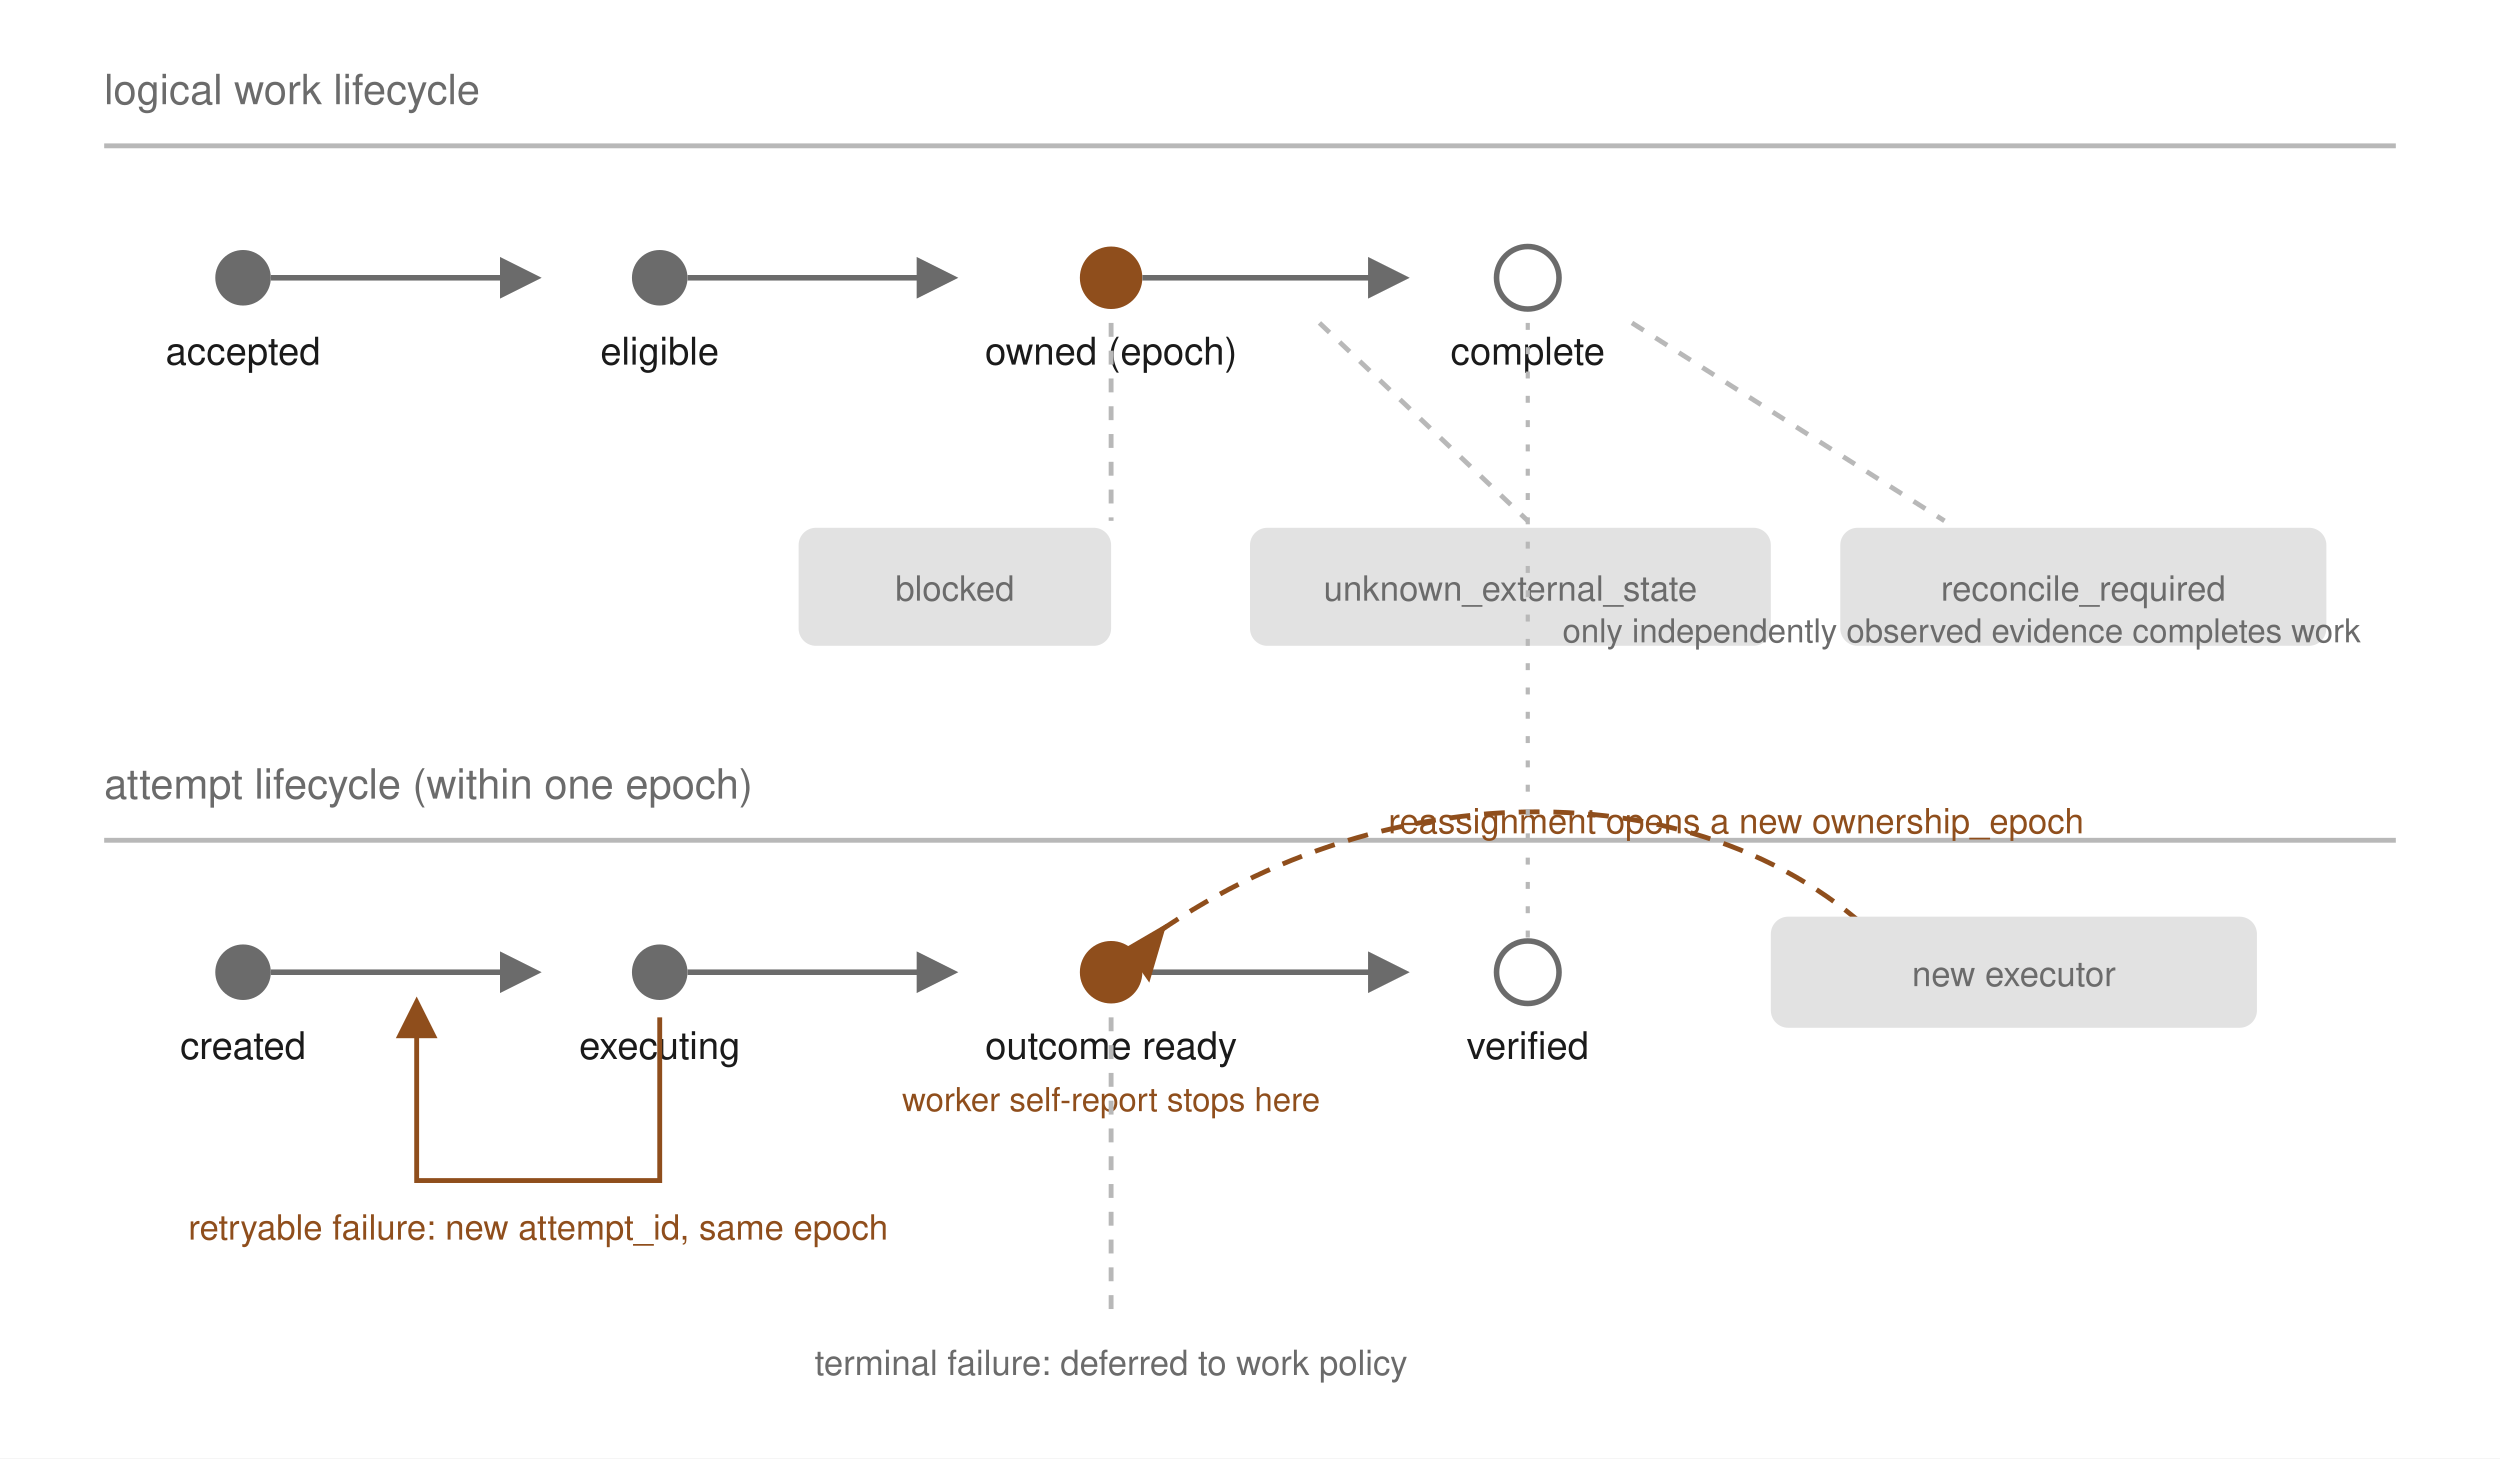
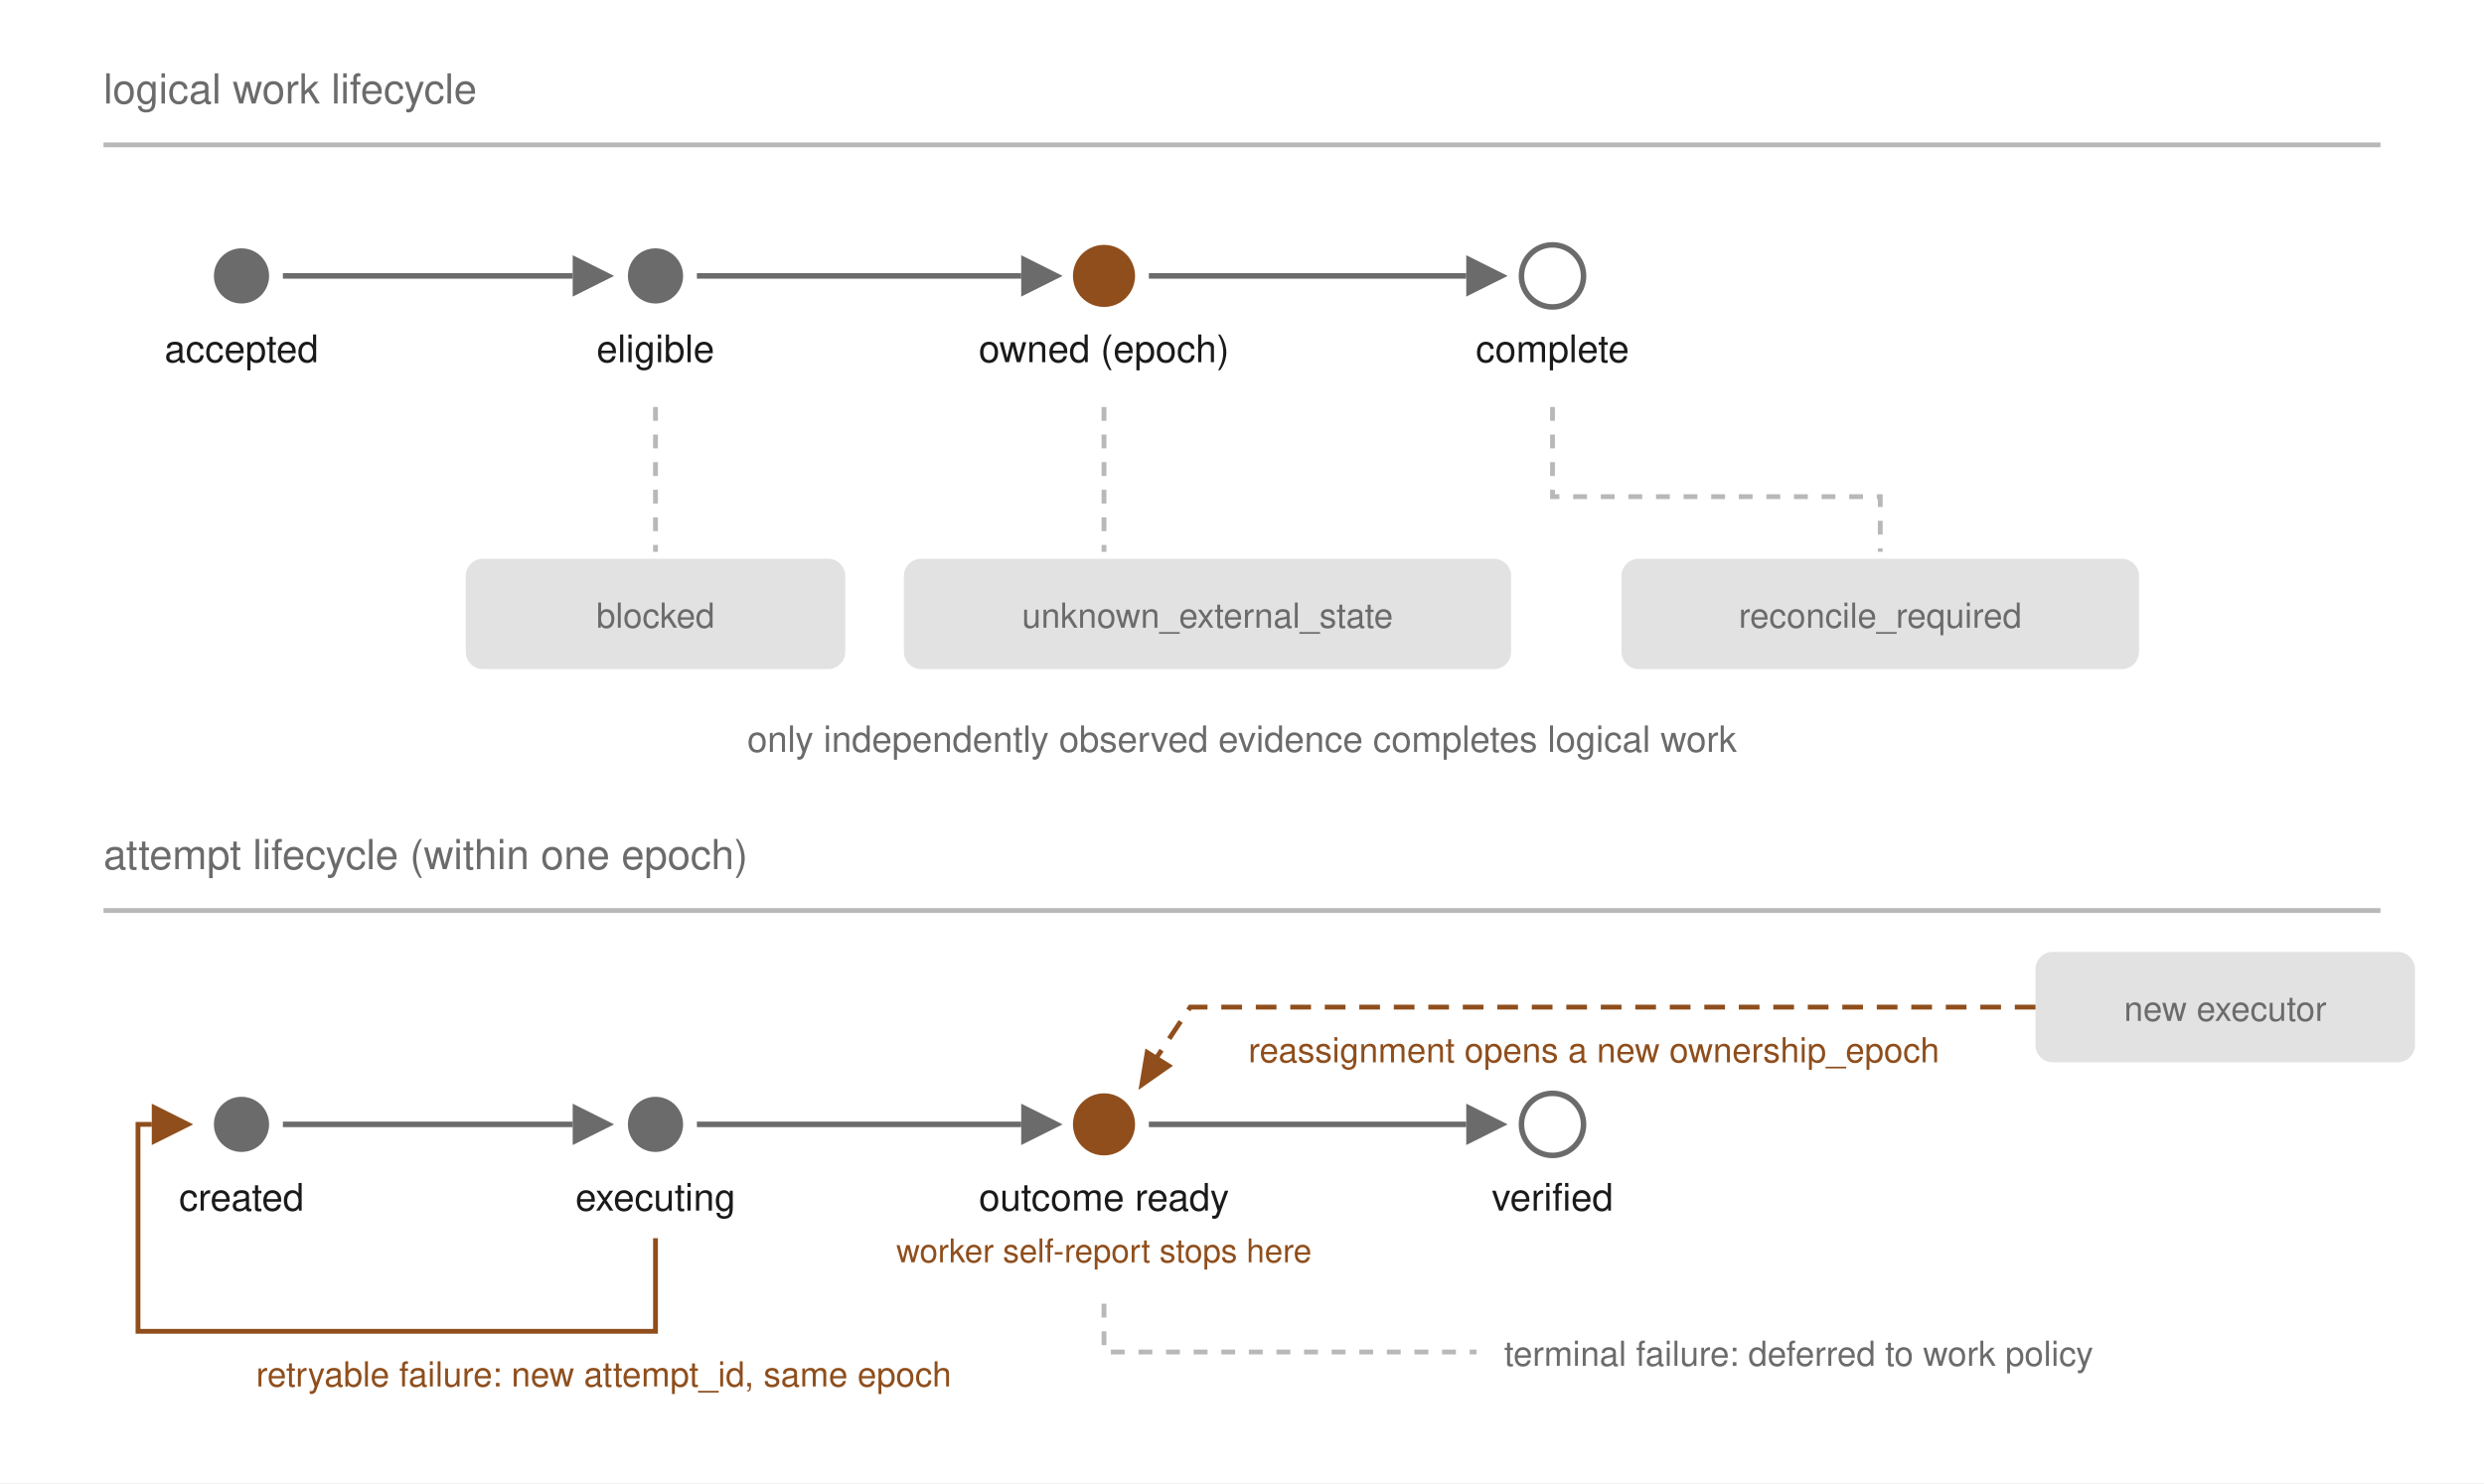
- <svg xmlns="http://www.w3.org/2000/svg" viewBox="0 0 720 420" width="720" height="420" role="img" aria-labelledby="figtitle-ch07-factory-state-machine" class="bookfig">
+ <svg xmlns="http://www.w3.org/2000/svg" viewBox="0 0 720 430" width="720" height="430" role="img" aria-labelledby="figtitle-ch07-factory-state-machine" class="bookfig">
  <style>.bookfig .f-bg{fill:#ffffff}.bookfig .s-bg{stroke:#ffffff}.bookfig .f-ink{fill:#1a1a1a}.bookfig .s-ink{stroke:#1a1a1a}.bookfig .f-mid{fill:#6b6b6b}.bookfig .s-mid{stroke:#6b6b6b}.bookfig .f-faint{fill:#b8b8b8}.bookfig .s-faint{stroke:#b8b8b8}.bookfig .f-wash{fill:#e2e2e2}.bookfig .s-wash{stroke:#e2e2e2}.bookfig .f-accent{fill:#8f4e1c}.bookfig .s-accent{stroke:#8f4e1c}.bookfig .f-onacc{fill:#ffffff}.bookfig .s-onacc{stroke:#ffffff}@media (prefers-color-scheme:dark){.bookfig .f-bg{fill:#232019}.bookfig .s-bg{stroke:#232019}.bookfig .f-ink{fill:#ede5d6}.bookfig .s-ink{stroke:#ede5d6}.bookfig .f-mid{fill:#9a8f7c}.bookfig .s-mid{stroke:#9a8f7c}.bookfig .f-faint{fill:#5c5346}.bookfig .s-faint{stroke:#5c5346}.bookfig .f-wash{fill:#3d382f}.bookfig .s-wash{stroke:#3d382f}.bookfig .f-accent{fill:#df9d5e}.bookfig .s-accent{stroke:#df9d5e}.bookfig .f-onacc{fill:#232019}.bookfig .s-onacc{stroke:#232019}}:where([data-theme="dark"]) .bookfig .f-bg{fill:#232019}:where([data-theme="dark"]) .bookfig .s-bg{stroke:#232019}:where([data-theme="dark"]) .bookfig .f-ink{fill:#ede5d6}:where([data-theme="dark"]) .bookfig .s-ink{stroke:#ede5d6}:where([data-theme="dark"]) .bookfig .f-mid{fill:#9a8f7c}:where([data-theme="dark"]) .bookfig .s-mid{stroke:#9a8f7c}:where([data-theme="dark"]) .bookfig .f-faint{fill:#5c5346}:where([data-theme="dark"]) .bookfig .s-faint{stroke:#5c5346}:where([data-theme="dark"]) .bookfig .f-wash{fill:#3d382f}:where([data-theme="dark"]) .bookfig .s-wash{stroke:#3d382f}:where([data-theme="dark"]) .bookfig .f-accent{fill:#df9d5e}:where([data-theme="dark"]) .bookfig .s-accent{stroke:#df9d5e}:where([data-theme="dark"]) .bookfig .f-onacc{fill:#232019}:where([data-theme="dark"]) .bookfig .s-onacc{stroke:#232019}:where([data-theme="light"]) .bookfig .f-bg{fill:#ffffff}:where([data-theme="light"]) .bookfig .s-bg{stroke:#ffffff}:where([data-theme="light"]) .bookfig .f-ink{fill:#1a1a1a}:where([data-theme="light"]) .bookfig .s-ink{stroke:#1a1a1a}:where([data-theme="light"]) .bookfig .f-mid{fill:#6b6b6b}:where([data-theme="light"]) .bookfig .s-mid{stroke:#6b6b6b}:where([data-theme="light"]) .bookfig .f-faint{fill:#b8b8b8}:where([data-theme="light"]) .bookfig .s-faint{stroke:#b8b8b8}:where([data-theme="light"]) .bookfig .f-wash{fill:#e2e2e2}:where([data-theme="light"]) .bookfig .s-wash{stroke:#e2e2e2}:where([data-theme="light"]) .bookfig .f-accent{fill:#8f4e1c}:where([data-theme="light"]) .bookfig .s-accent{stroke:#8f4e1c}:where([data-theme="light"]) .bookfig .f-onacc{fill:#ffffff}:where([data-theme="light"]) .bookfig .s-onacc{stroke:#ffffff}</style>
-   <rect class="f-bg" width="720" height="420" />
+   <rect class="f-bg" width="720" height="430" />
  <text class="f-mid" x="30" y="30" font-family="Helvetica, Arial, sans-serif" font-size="12">logical work lifecycle</text>
  <line class="s-faint" x1="30" y1="42" x2="690" y2="42" stroke-width="1.4" />
  <circle class="f-mid" cx="70" cy="80" r="8" />
  <text class="f-ink" x="70" y="105" font-family="Helvetica, Arial, sans-serif" font-size="11" text-anchor="middle">accepted</text>
-   <line class="s-mid" x1="78" y1="80" x2="150" y2="80" stroke-width="1.6" />
-   <polygon class="f-mid" points="144,74 156,80 144,86" />
+   <line class="s-mid" x1="82" y1="80" x2="166" y2="80" stroke-width="1.6" />
+   <polygon class="f-mid" points="178,80 166,74 166,86" />
  <circle class="f-mid" cx="190" cy="80" r="8" />
  <text class="f-ink" x="190" y="105" font-family="Helvetica, Arial, sans-serif" font-size="11" text-anchor="middle">eligible</text>
-   <line class="s-mid" x1="198" y1="80" x2="270" y2="80" stroke-width="1.6" />
-   <polygon class="f-mid" points="264,74 276,80 264,86" />
+   <line class="s-mid" x1="202" y1="80" x2="296" y2="80" stroke-width="1.6" />
+   <polygon class="f-mid" points="308,80 296,74 296,86" />
  <circle class="f-accent" cx="320" cy="80" r="9" />
  <text class="f-ink" x="320" y="105" font-family="Helvetica, Arial, sans-serif" font-size="11" text-anchor="middle">owned (epoch)</text>
-   <line class="s-mid" x1="329" y1="80" x2="400" y2="80" stroke-width="1.6" />
-   <polygon class="f-mid" points="394,74 406,80 394,86" />
-   <circle class="f-bg s-mid" cx="440" cy="80" r="9" stroke-width="1.6" />
-   <text class="f-ink" x="440" y="105" font-family="Helvetica, Arial, sans-serif" font-size="11" text-anchor="middle">complete</text>
-   <line class="s-faint" x1="320" y1="93" x2="320" y2="150" stroke-width="1.4" stroke-dasharray="4 4" />
-   <rect class="f-wash" x="230" y="152" width="90" height="34" rx="5" />
-   <text class="f-mid" x="275" y="173" font-family="Helvetica, Arial, sans-serif" font-size="10" text-anchor="middle">blocked</text>
-   <line class="s-faint" x1="380" y1="93" x2="440" y2="150" stroke-width="1.4" stroke-dasharray="4 4" />
-   <rect class="f-wash" x="360" y="152" width="150" height="34" rx="5" />
-   <text class="f-mid" x="435" y="173" font-family="Helvetica, Arial, sans-serif" font-size="10" text-anchor="middle">unknown_external_state</text>
-   <line class="s-faint" x1="470" y1="93" x2="560" y2="150" stroke-width="1.4" stroke-dasharray="4 4" />
-   <rect class="f-wash" x="530" y="152" width="140" height="34" rx="5" />
-   <text class="f-mid" x="600" y="173" font-family="Helvetica, Arial, sans-serif" font-size="10" text-anchor="middle">reconcile_required</text>
-   <text class="f-mid" x="30" y="230" font-family="Helvetica, Arial, sans-serif" font-size="12">attempt lifecycle (within one epoch)</text>
-   <line class="s-faint" x1="30" y1="242" x2="690" y2="242" stroke-width="1.4" />
-   <circle class="f-mid" cx="70" cy="280" r="8" />
-   <text class="f-ink" x="70" y="305" font-family="Helvetica, Arial, sans-serif" font-size="11" text-anchor="middle">created</text>
-   <line class="s-mid" x1="78" y1="280" x2="150" y2="280" stroke-width="1.6" />
-   <polygon class="f-mid" points="144,274 156,280 144,286" />
-   <circle class="f-mid" cx="190" cy="280" r="8" />
-   <text class="f-ink" x="190" y="305" font-family="Helvetica, Arial, sans-serif" font-size="11" text-anchor="middle">executing</text>
-   <line class="s-mid" x1="198" y1="280" x2="270" y2="280" stroke-width="1.6" />
-   <polygon class="f-mid" points="264,274 276,280 264,286" />
-   <circle class="f-accent" cx="320" cy="280" r="9" />
-   <text class="f-ink" x="320" y="305" font-family="Helvetica, Arial, sans-serif" font-size="11" text-anchor="middle">outcome ready</text>
-   <text class="f-accent" x="320" y="320" font-family="Helvetica, Arial, sans-serif" font-size="9.5" text-anchor="middle">worker self-report stops here</text>
-   <line class="s-mid" x1="330" y1="280" x2="400" y2="280" stroke-width="1.6" />
-   <polygon class="f-mid" points="394,274 406,280 394,286" />
-   <circle class="f-bg s-mid" cx="440" cy="280" r="9" stroke-width="1.6" />
-   <text class="f-ink" x="440" y="305" font-family="Helvetica, Arial, sans-serif" font-size="11" text-anchor="middle">verified</text>
-   <path class="s-accent" d="M190 293 L190 340 L120 340 L120 293" fill="none" stroke-width="1.4" marker-end="url(#arrow)" />
-   <polygon class="f-accent" points="114,299 120,287 126,299" />
-   <text class="f-accent" x="155" y="357" font-family="Helvetica, Arial, sans-serif" font-size="10" text-anchor="middle">retryable failure: new attempt_id, same epoch</text>
-   <path class="s-faint" d="M320 293 L320 380" fill="none" stroke-width="1.4" stroke-dasharray="4 4" />
-   <text class="f-mid" x="320" y="396" font-family="Helvetica, Arial, sans-serif" font-size="10" text-anchor="middle">terminal failure: deferred to work policy</text>
-   <path class="s-accent" d="M550 280 C 500 220, 400 220, 330 271" fill="none" stroke-width="1.4" stroke-dasharray="6 4" />
-   <polygon class="f-accent" points="336,266 324,273 331,283" />
-   <text class="f-accent" x="500" y="240" font-family="Helvetica, Arial, sans-serif" font-size="10" text-anchor="middle">reassignment opens a new ownership_epoch</text>
-   <rect class="f-wash" x="510" y="264" width="140" height="32" rx="5" />
-   <text class="f-mid" x="580" y="284" font-family="Helvetica, Arial, sans-serif" font-size="10" text-anchor="middle">new executor</text>
-   <line class="s-faint" x1="440" y1="93" x2="440" y2="271" stroke-width="1.2" stroke-dasharray="2 5" />
-   <text class="f-mid" x="450" y="185" font-family="Helvetica, Arial, sans-serif" font-size="9.5">only independently observed evidence completes work</text>
+   <line class="s-mid" x1="333" y1="80" x2="425" y2="80" stroke-width="1.6" />
+   <polygon class="f-mid" points="437,80 425,74 425,86" />
+   <circle class="f-bg s-mid" cx="450" cy="80" r="9" stroke-width="1.6" />
+   <text class="f-ink" x="450" y="105" font-family="Helvetica, Arial, sans-serif" font-size="11" text-anchor="middle">complete</text>
+   <line class="s-faint" x1="190" y1="118" x2="190" y2="160" stroke-width="1.4" stroke-dasharray="4 4" />
+   <rect class="f-wash" x="135" y="162" width="110" height="32" rx="5" />
+   <text class="f-mid" x="190" y="182" font-family="Helvetica, Arial, sans-serif" font-size="10" text-anchor="middle">blocked</text>
+   <line class="s-faint" x1="320" y1="118" x2="320" y2="160" stroke-width="1.4" stroke-dasharray="4 4" />
+   <rect class="f-wash" x="262" y="162" width="176" height="32" rx="5" />
+   <text class="f-mid" x="350" y="182" font-family="Helvetica, Arial, sans-serif" font-size="10" text-anchor="middle">unknown_external_state</text>
+   <polyline class="s-faint" points="450,118 450,144 545,144 545,160" fill="none" stroke-width="1.4" stroke-dasharray="4 4" />
+   <rect class="f-wash" x="470" y="162" width="150" height="32" rx="5" />
+   <text class="f-mid" x="545" y="182" font-family="Helvetica, Arial, sans-serif" font-size="10" text-anchor="middle">reconcile_required</text>
+   <text class="f-mid" x="360" y="218" font-family="Helvetica, Arial, sans-serif" font-size="10.5" text-anchor="middle">only independently observed evidence completes logical work</text>
+   <text class="f-mid" x="30" y="252" font-family="Helvetica, Arial, sans-serif" font-size="12">attempt lifecycle (within one epoch)</text>
+   <line class="s-faint" x1="30" y1="264" x2="690" y2="264" stroke-width="1.4" />
+   <rect class="f-wash" x="590" y="276" width="110" height="32" rx="5" />
+   <text class="f-mid" x="645" y="296" font-family="Helvetica, Arial, sans-serif" font-size="10" text-anchor="middle">new executor</text>
+   <polyline class="s-accent" points="590,292 345,292 335,307" fill="none" stroke-width="1.4" stroke-dasharray="6 4" />
+   <polygon class="f-accent" points="330,316 340,309 332,304" />
+   <text class="f-accent" x="462" y="308" font-family="Helvetica, Arial, sans-serif" font-size="10" text-anchor="middle">reassignment opens a new ownership_epoch</text>
+   <circle class="f-mid" cx="70" cy="326" r="8" />
+   <text class="f-ink" x="70" y="351" font-family="Helvetica, Arial, sans-serif" font-size="11" text-anchor="middle">created</text>
+   <line class="s-mid" x1="82" y1="326" x2="166" y2="326" stroke-width="1.6" />
+   <polygon class="f-mid" points="178,326 166,320 166,332" />
+   <circle class="f-mid" cx="190" cy="326" r="8" />
+   <text class="f-ink" x="190" y="351" font-family="Helvetica, Arial, sans-serif" font-size="11" text-anchor="middle">executing</text>
+   <line class="s-mid" x1="202" y1="326" x2="296" y2="326" stroke-width="1.6" />
+   <polygon class="f-mid" points="308,326 296,320 296,332" />
+   <circle class="f-accent" cx="320" cy="326" r="9" />
+   <text class="f-ink" x="320" y="351" font-family="Helvetica, Arial, sans-serif" font-size="11" text-anchor="middle">outcome ready</text>
+   <text class="f-accent" x="320" y="366" font-family="Helvetica, Arial, sans-serif" font-size="9.5" text-anchor="middle">worker self-report stops here</text>
+   <line class="s-mid" x1="333" y1="326" x2="425" y2="326" stroke-width="1.6" />
+   <polygon class="f-mid" points="437,326 425,320 425,332" />
+   <circle class="f-bg s-mid" cx="450" cy="326" r="9" stroke-width="1.6" />
+   <text class="f-ink" x="450" y="351" font-family="Helvetica, Arial, sans-serif" font-size="11" text-anchor="middle">verified</text>
+   <polyline class="s-accent" points="190,359 190,386 40,386 40,326 44,326" fill="none" stroke-width="1.4" />
+   <polygon class="f-accent" points="56,326 44,320 44,332" />
+   <text class="f-accent" x="175" y="402" font-family="Helvetica, Arial, sans-serif" font-size="10" text-anchor="middle">retryable failure: new attempt_id, same epoch</text>
+   <polyline class="s-faint" points="320,378 320,392 428,392" fill="none" stroke-width="1.4" stroke-dasharray="4 4" />
+   <text class="f-mid" x="436" y="396" font-family="Helvetica, Arial, sans-serif" font-size="10">terminal failure: deferred to work policy</text>
</svg>
